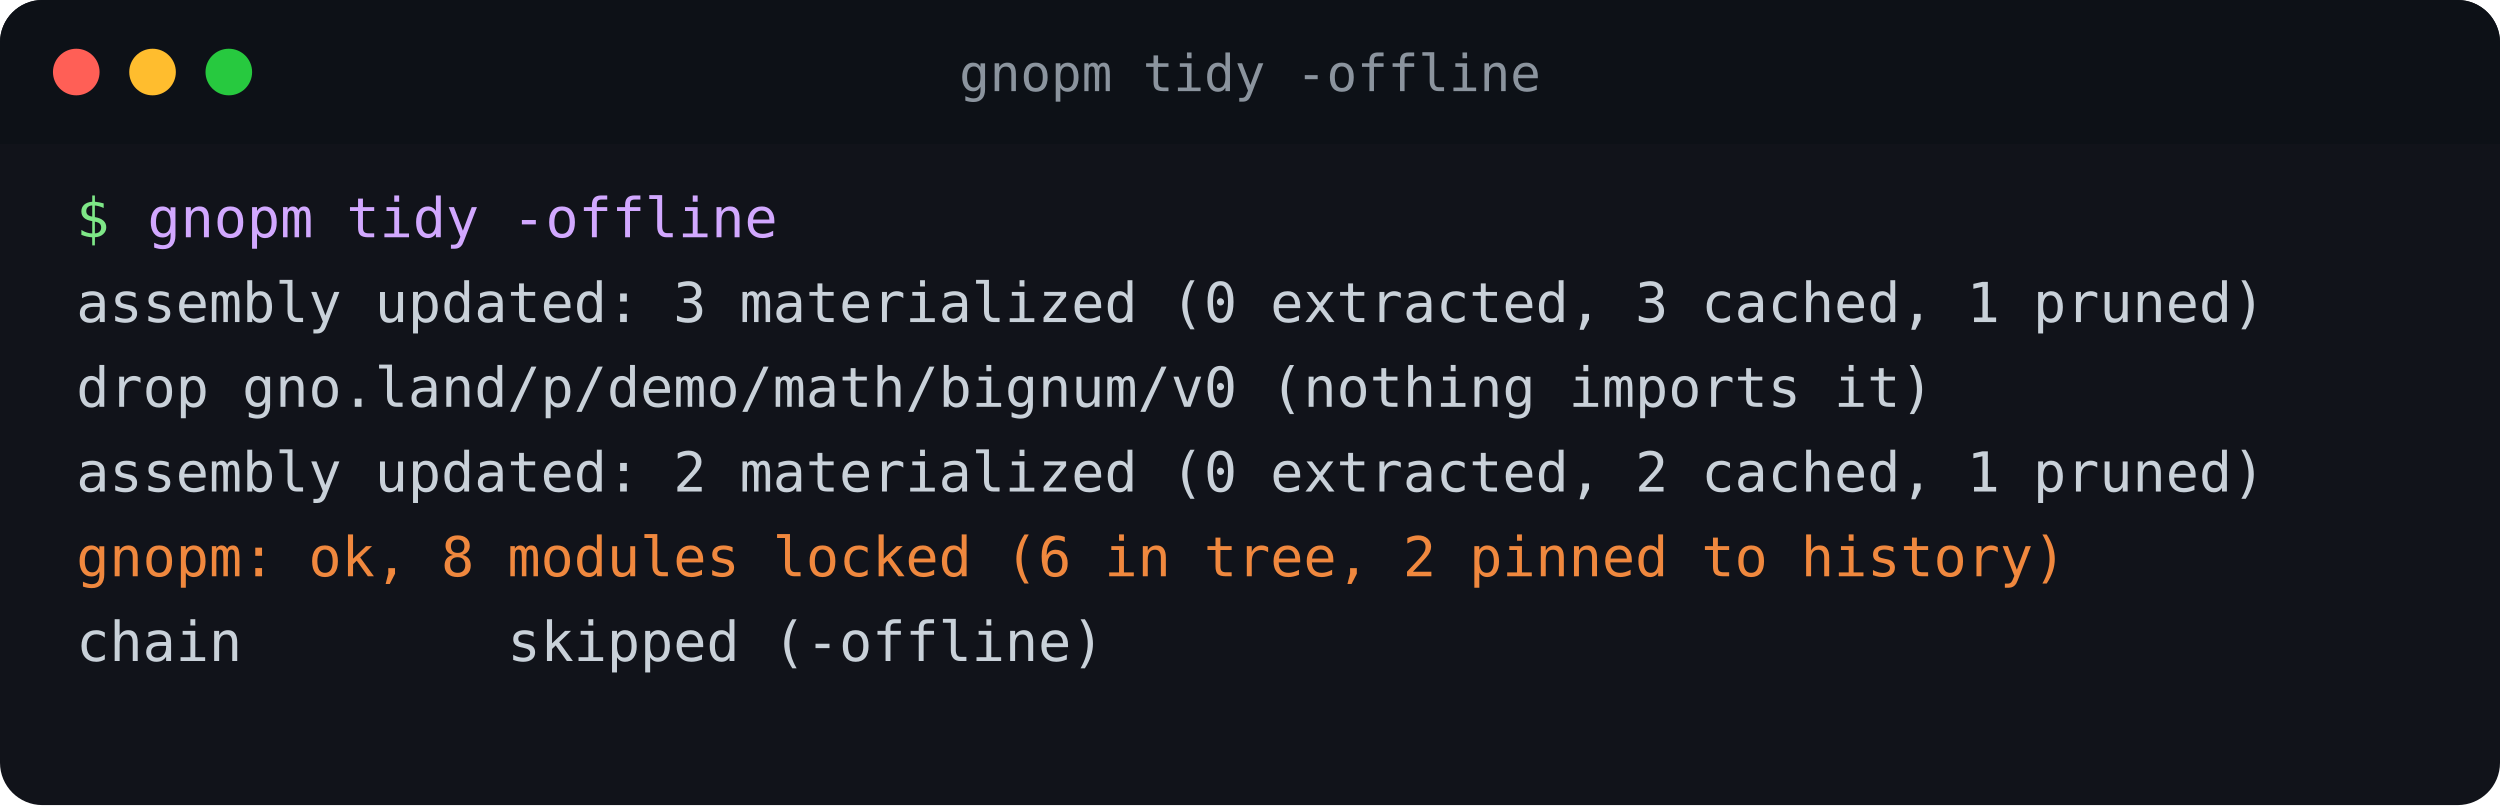
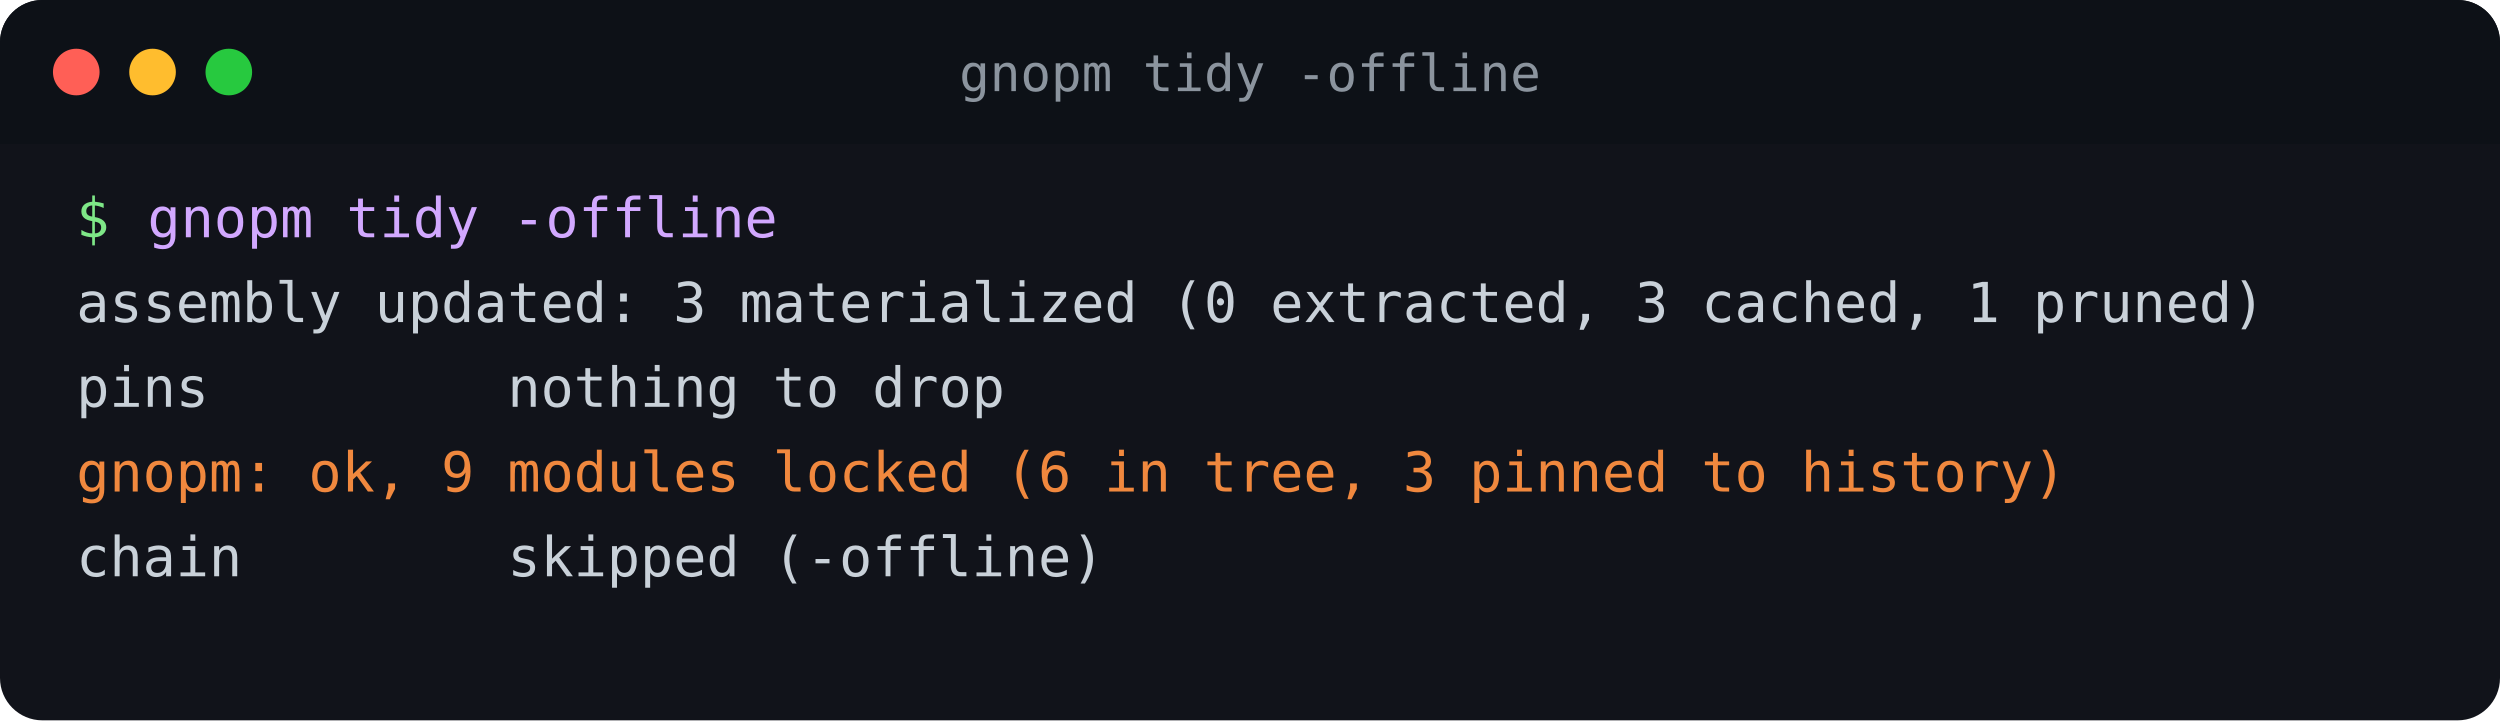
- <svg xmlns="http://www.w3.org/2000/svg" width="590" height="190" viewBox="0 0 590 190" font-family="ui-monospace,SFMono-Regular,Menlo,monospace" font-size="13">
-   <rect width="590" height="190" rx="10" fill="#11131a" />
+ <svg xmlns="http://www.w3.org/2000/svg" width="590" height="170" viewBox="0 0 590 170" font-family="ui-monospace,SFMono-Regular,Menlo,monospace" font-size="13">
+   <rect width="590" height="170" rx="10" fill="#11131a" />
  <rect width="590" height="34" rx="10" fill="#0d1117" />
  <rect y="24" width="590" height="10" fill="#0d1117" />
  <circle cx="18" cy="17.0" r="5.5" fill="#ff5f56" />
  <circle cx="36" cy="17.0" r="5.5" fill="#ffbd2e" />
  <circle cx="54" cy="17.0" r="5.5" fill="#27c93f" />
  <text x="295.0" y="21.5" fill="#8b949e" text-anchor="middle" font-size="12">gnopm tidy -offline</text>
  <text x="18" y="56" fill="#7ee787">$</text>
  <text x="34.8" y="56" fill="#d2a8ff">gnopm tidy -offline</text>
  <text x="18" y="76" fill="#c9d1d9" xml:space="preserve">assembly updated: 3 materialized (0 extracted, 3 cached, 1 pruned)</text>
-   <text x="18" y="96" fill="#c9d1d9" xml:space="preserve">drop gno.land/p/demo/math/bignum/v0 (nothing imports it)</text>
-   <text x="18" y="116" fill="#c9d1d9" xml:space="preserve">assembly updated: 2 materialized (0 extracted, 2 cached, 1 pruned)</text>
-   <text x="18" y="136" fill="#f0883e" xml:space="preserve">gnopm: ok, 8 modules locked (6 in tree, 2 pinned to history)</text>
-   <text x="18" y="156" fill="#c9d1d9" xml:space="preserve">chain        skipped (-offline)</text>
+   <text x="18" y="96" fill="#c9d1d9" xml:space="preserve">pins         nothing to drop</text>
+   <text x="18" y="116" fill="#f0883e" xml:space="preserve">gnopm: ok, 9 modules locked (6 in tree, 3 pinned to history)</text>
+   <text x="18" y="136" fill="#c9d1d9" xml:space="preserve">chain        skipped (-offline)</text>
</svg>
